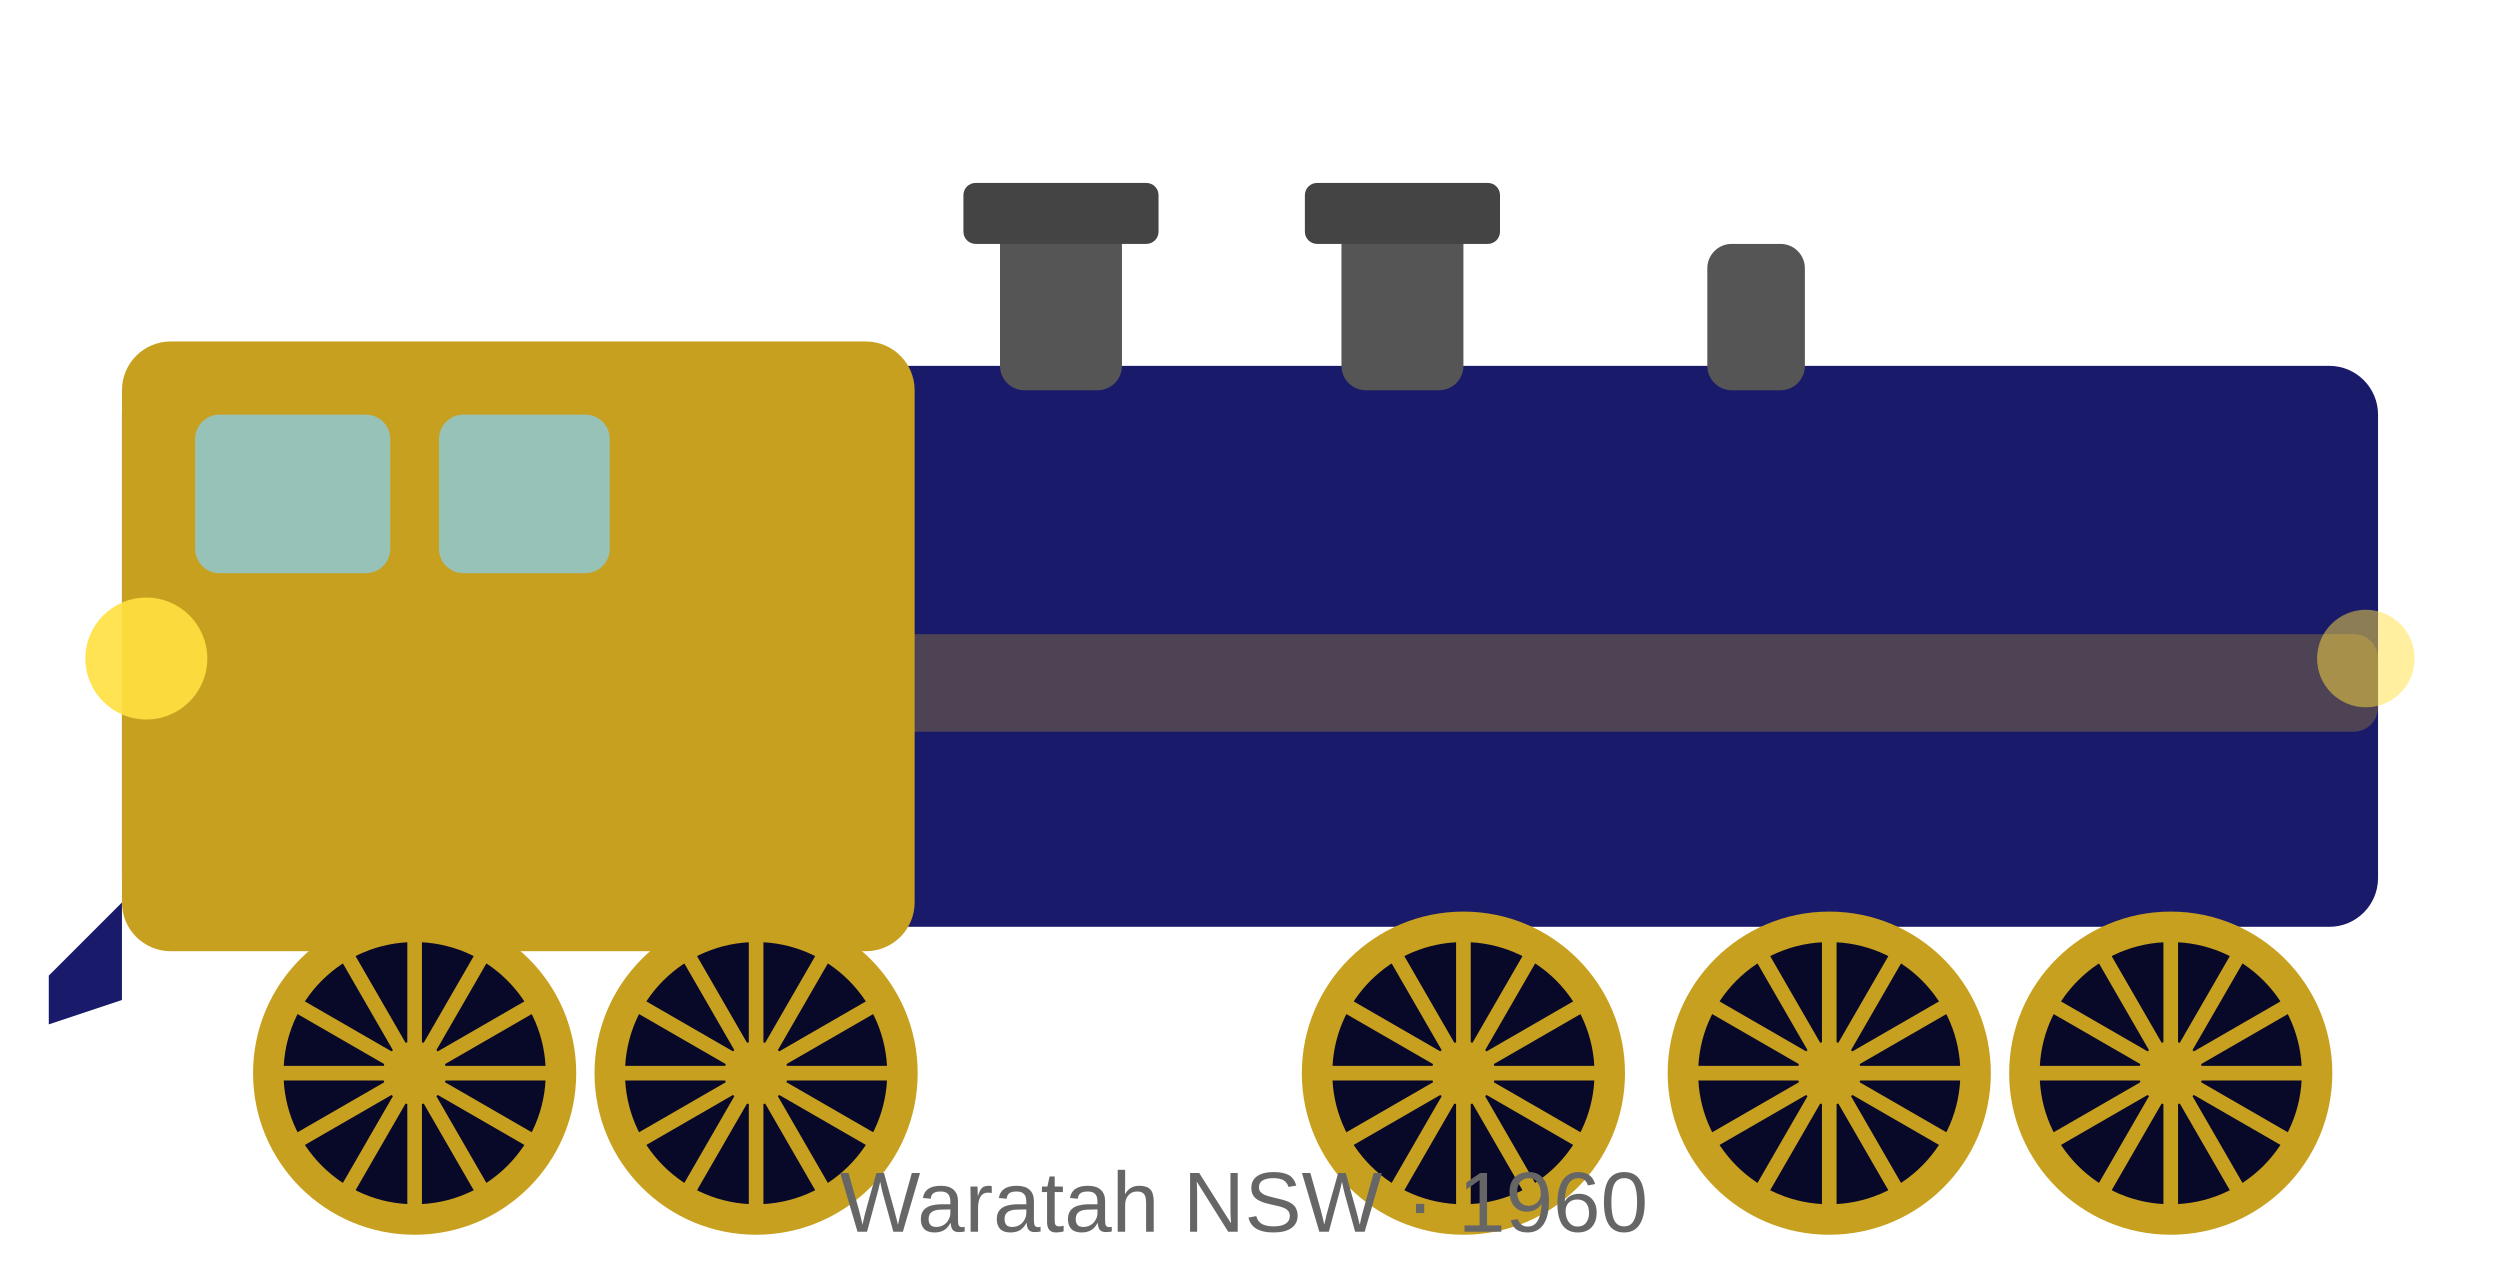
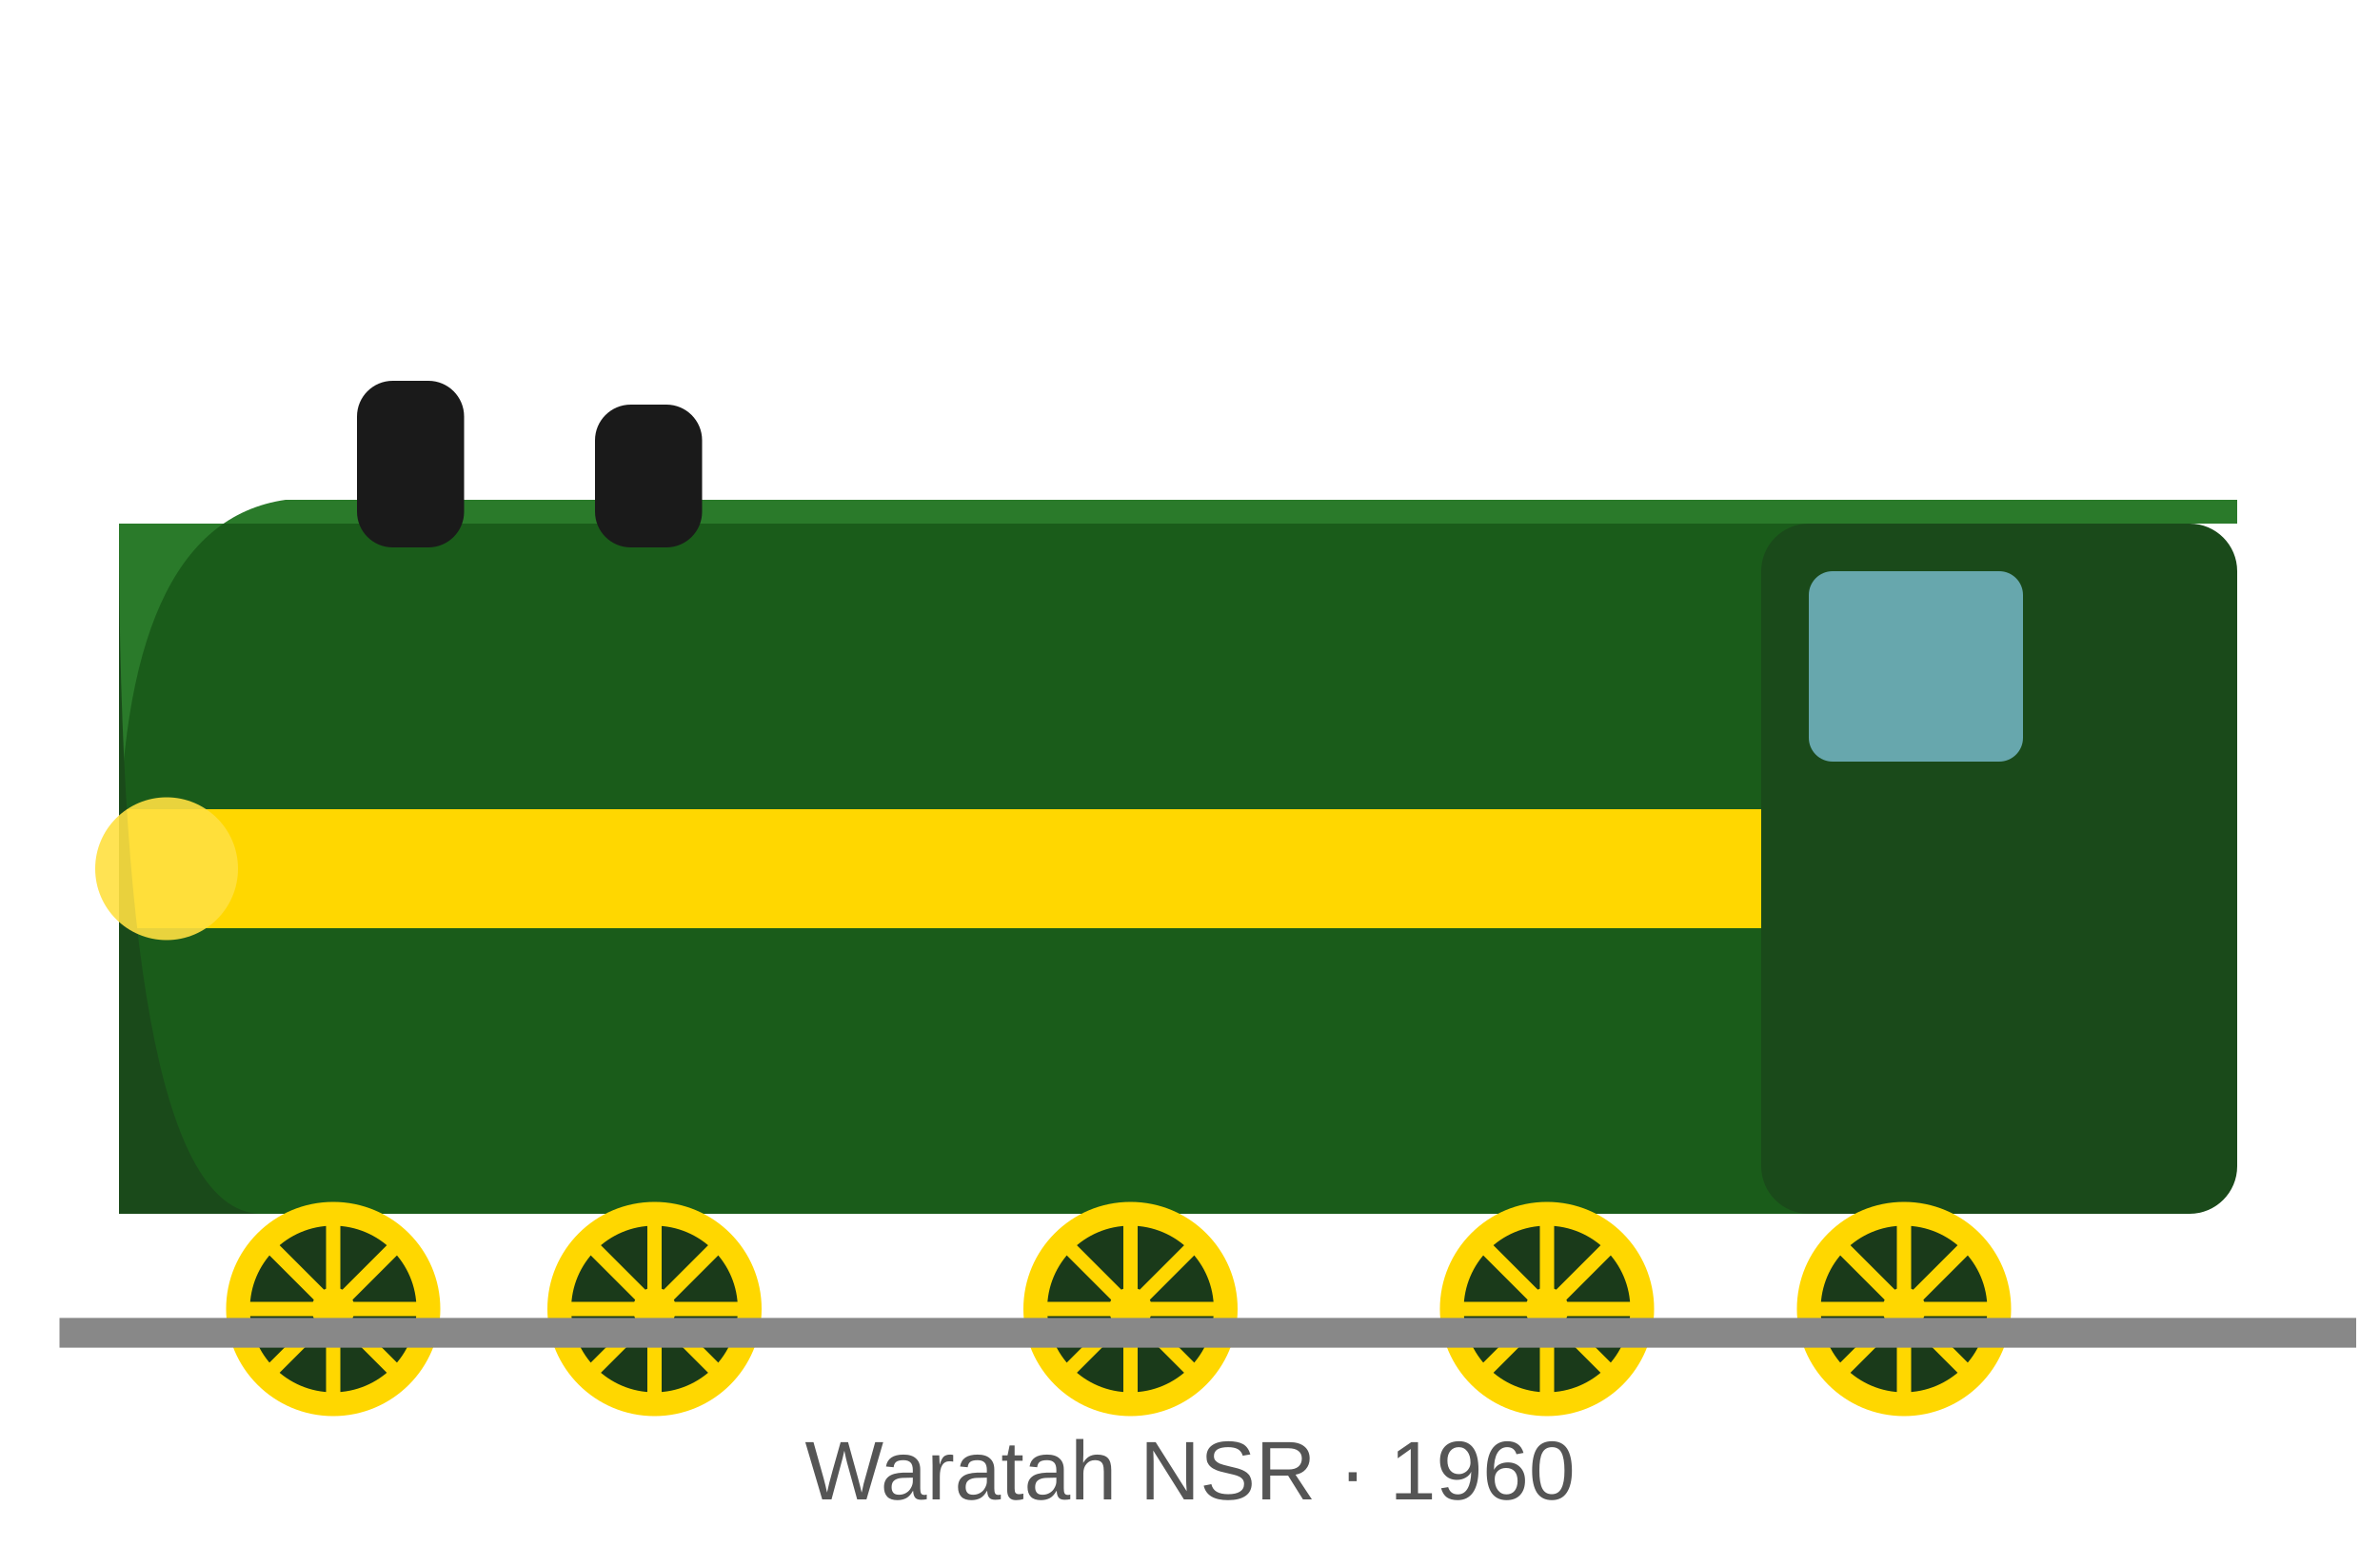
- <svg xmlns="http://www.w3.org/2000/svg" viewBox="0 0 205 105" width="205" height="105">
-   <rect x="10" y="30" width="185" height="46" rx="4" fill="#1A1A6B" />
-   <rect x="10" y="28" width="65" height="50" rx="4" fill="#C8A020" />
-   <rect x="16" y="34" width="16" height="13" rx="2" fill="#87CEEB" opacity="0.75" />
-   <rect x="36" y="34" width="14" height="13" rx="2" fill="#87CEEB" opacity="0.75" />
-   <rect x="82" y="18" width="10" height="14" rx="2" fill="#555" />
-   <rect x="79" y="15" width="16" height="5" rx="1" fill="#444" />
-   <rect x="110" y="18" width="10" height="14" rx="2" fill="#555" />
-   <rect x="107" y="15" width="16" height="5" rx="1" fill="#444" />
-   <rect x="140" y="20" width="8" height="12" rx="2" fill="#555" />
-   <rect x="12" y="52" width="183" height="8" rx="2" fill="#C8A020" opacity="0.3" />
-   <circle cx="12" cy="54" r="5" fill="#FFE040" opacity="0.9" />
-   <circle cx="194" cy="54" r="4" fill="#FFE040" opacity="0.5" />
-   <path d="M10,74 L4,80 L4,84 L10,82Z" fill="#1A1A6B" />
-   <circle cx="34" cy="88" r="12" fill="#080828" stroke="#C8A020" stroke-width="2.5" />
-   <line x1="46.0" y1="88.0" x2="22.0" y2="88.0" stroke="#C8A020" stroke-width="1.2" />
-   <line x1="44.4" y1="94.0" x2="23.6" y2="82.0" stroke="#C8A020" stroke-width="1.2" />
-   <line x1="40.0" y1="98.4" x2="28.0" y2="77.6" stroke="#C8A020" stroke-width="1.2" />
-   <line x1="34.0" y1="100.0" x2="34.0" y2="76.0" stroke="#C8A020" stroke-width="1.2" />
-   <line x1="28.0" y1="98.4" x2="40.0" y2="77.6" stroke="#C8A020" stroke-width="1.2" />
-   <line x1="23.6" y1="94.0" x2="44.4" y2="82.0" stroke="#C8A020" stroke-width="1.2" />
-   <circle cx="34" cy="88" r="2.6" fill="#C8A020" />
-   <circle cx="62" cy="88" r="12" fill="#080828" stroke="#C8A020" stroke-width="2.5" />
-   <line x1="74.0" y1="88.0" x2="50.0" y2="88.0" stroke="#C8A020" stroke-width="1.2" />
-   <line x1="72.4" y1="94.0" x2="51.6" y2="82.0" stroke="#C8A020" stroke-width="1.2" />
-   <line x1="68.0" y1="98.4" x2="56.0" y2="77.6" stroke="#C8A020" stroke-width="1.2" />
-   <line x1="62.0" y1="100.0" x2="62.0" y2="76.0" stroke="#C8A020" stroke-width="1.2" />
-   <line x1="56.0" y1="98.4" x2="68.0" y2="77.6" stroke="#C8A020" stroke-width="1.2" />
-   <line x1="51.6" y1="94.0" x2="72.4" y2="82.0" stroke="#C8A020" stroke-width="1.2" />
-   <circle cx="62" cy="88" r="2.6" fill="#C8A020" />
-   <circle cx="120" cy="88" r="12" fill="#080828" stroke="#C8A020" stroke-width="2.5" />
-   <line x1="132.0" y1="88.0" x2="108.0" y2="88.0" stroke="#C8A020" stroke-width="1.2" />
-   <line x1="130.4" y1="94.0" x2="109.6" y2="82.0" stroke="#C8A020" stroke-width="1.2" />
-   <line x1="126.0" y1="98.4" x2="114.0" y2="77.6" stroke="#C8A020" stroke-width="1.2" />
-   <line x1="120.0" y1="100.0" x2="120.0" y2="76.0" stroke="#C8A020" stroke-width="1.2" />
-   <line x1="114.0" y1="98.4" x2="126.0" y2="77.6" stroke="#C8A020" stroke-width="1.2" />
-   <line x1="109.6" y1="94.0" x2="130.4" y2="82.0" stroke="#C8A020" stroke-width="1.2" />
-   <circle cx="120" cy="88" r="2.6" fill="#C8A020" />
-   <circle cx="150" cy="88" r="12" fill="#080828" stroke="#C8A020" stroke-width="2.5" />
-   <line x1="162.0" y1="88.0" x2="138.0" y2="88.0" stroke="#C8A020" stroke-width="1.2" />
-   <line x1="160.4" y1="94.0" x2="139.6" y2="82.0" stroke="#C8A020" stroke-width="1.2" />
-   <line x1="156.0" y1="98.4" x2="144.0" y2="77.6" stroke="#C8A020" stroke-width="1.2" />
-   <line x1="150.0" y1="100.0" x2="150.0" y2="76.0" stroke="#C8A020" stroke-width="1.2" />
-   <line x1="144.0" y1="98.4" x2="156.0" y2="77.6" stroke="#C8A020" stroke-width="1.2" />
-   <line x1="139.6" y1="94.0" x2="160.4" y2="82.0" stroke="#C8A020" stroke-width="1.2" />
-   <circle cx="150" cy="88" r="2.6" fill="#C8A020" />
-   <circle cx="178" cy="88" r="12" fill="#080828" stroke="#C8A020" stroke-width="2.5" />
-   <line x1="190.0" y1="88.0" x2="166.0" y2="88.0" stroke="#C8A020" stroke-width="1.2" />
-   <line x1="188.4" y1="94.0" x2="167.6" y2="82.0" stroke="#C8A020" stroke-width="1.2" />
-   <line x1="184.0" y1="98.4" x2="172.0" y2="77.6" stroke="#C8A020" stroke-width="1.2" />
-   <line x1="178.0" y1="100.0" x2="178.0" y2="76.0" stroke="#C8A020" stroke-width="1.2" />
-   <line x1="172.0" y1="98.4" x2="184.0" y2="77.6" stroke="#C8A020" stroke-width="1.2" />
-   <line x1="167.6" y1="94.0" x2="188.4" y2="82.0" stroke="#C8A020" stroke-width="1.2" />
-   <circle cx="178" cy="88" r="2.6" fill="#C8A020" />
-   <text x="102" y="101" font-family="Arial,sans-serif" font-size="7" fill="#666" text-anchor="middle">Waratah NSW · 1960</text>
+ <svg xmlns="http://www.w3.org/2000/svg" viewBox="0 0 200 130" width="200" height="130">
+   <rect x="10" y="44" width="178" height="58" rx="6" fill="#1a5c1a" />
+   <path d="M10,73 Q10,44 24,42 L188,42 L188,44 L10,44 Z" fill="#2a7a2a" />
+   <rect x="10" y="68" width="178" height="10" fill="#FFD700" />
+   <rect x="148" y="44" width="40" height="58" rx="4" fill="#1a4a1a" />
+   <rect x="152" y="48" width="18" height="16" rx="2" fill="#87CEEB" opacity="0.7" />
+   <path d="M10,44 Q10,102 22,102 L10,102 Z" fill="#1a4a1a" />
+   <circle cx="14" cy="73" r="6" fill="#FFE040" opacity="0.9" />
+   <rect x="30" y="32" width="9" height="14" rx="3" fill="#1a1a1a" />
+   <rect x="50" y="34" width="9" height="12" rx="3" fill="#1a1a1a" />
+   <circle cx="28" cy="110" r="8" fill="#1a3a1a" stroke="#FFD700" stroke-width="2" />
+   <line x1="36.0" y1="110.0" x2="20.0" y2="110.0" stroke="#FFD700" stroke-width="1.2" />
+   <line x1="33.7" y1="115.7" x2="22.3" y2="104.3" stroke="#FFD700" stroke-width="1.2" />
+   <line x1="28.0" y1="118.0" x2="28.0" y2="102.0" stroke="#FFD700" stroke-width="1.2" />
+   <line x1="22.3" y1="115.7" x2="33.7" y2="104.3" stroke="#FFD700" stroke-width="1.2" />
+   <circle cx="28" cy="110" r="1.8" fill="#FFD700" />
+   <circle cx="55" cy="110" r="8" fill="#1a3a1a" stroke="#FFD700" stroke-width="2" />
+   <line x1="63.0" y1="110.0" x2="47.0" y2="110.0" stroke="#FFD700" stroke-width="1.2" />
+   <line x1="60.7" y1="115.7" x2="49.3" y2="104.3" stroke="#FFD700" stroke-width="1.2" />
+   <line x1="55.0" y1="118.0" x2="55.0" y2="102.0" stroke="#FFD700" stroke-width="1.2" />
+   <line x1="49.3" y1="115.7" x2="60.7" y2="104.3" stroke="#FFD700" stroke-width="1.2" />
+   <circle cx="55" cy="110" r="1.8" fill="#FFD700" />
+   <circle cx="95" cy="110" r="8" fill="#1a3a1a" stroke="#FFD700" stroke-width="2" />
+   <line x1="103.0" y1="110.0" x2="87.0" y2="110.0" stroke="#FFD700" stroke-width="1.2" />
+   <line x1="100.7" y1="115.7" x2="89.3" y2="104.3" stroke="#FFD700" stroke-width="1.2" />
+   <line x1="95.0" y1="118.0" x2="95.0" y2="102.0" stroke="#FFD700" stroke-width="1.2" />
+   <line x1="89.3" y1="115.7" x2="100.7" y2="104.3" stroke="#FFD700" stroke-width="1.2" />
+   <circle cx="95" cy="110" r="1.8" fill="#FFD700" />
+   <circle cx="130" cy="110" r="8" fill="#1a3a1a" stroke="#FFD700" stroke-width="2" />
+   <line x1="138.0" y1="110.0" x2="122.0" y2="110.0" stroke="#FFD700" stroke-width="1.2" />
+   <line x1="135.7" y1="115.7" x2="124.3" y2="104.3" stroke="#FFD700" stroke-width="1.2" />
+   <line x1="130.0" y1="118.0" x2="130.0" y2="102.0" stroke="#FFD700" stroke-width="1.2" />
+   <line x1="124.3" y1="115.7" x2="135.7" y2="104.3" stroke="#FFD700" stroke-width="1.2" />
+   <circle cx="130" cy="110" r="1.8" fill="#FFD700" />
+   <circle cx="160" cy="110" r="8" fill="#1a3a1a" stroke="#FFD700" stroke-width="2" />
+   <line x1="168.0" y1="110.0" x2="152.0" y2="110.0" stroke="#FFD700" stroke-width="1.2" />
+   <line x1="165.7" y1="115.7" x2="154.3" y2="104.3" stroke="#FFD700" stroke-width="1.2" />
+   <line x1="160.0" y1="118.0" x2="160.0" y2="102.0" stroke="#FFD700" stroke-width="1.2" />
+   <line x1="154.3" y1="115.7" x2="165.7" y2="104.3" stroke="#FFD700" stroke-width="1.2" />
+   <circle cx="160" cy="110" r="1.8" fill="#FFD700" />
+   <line x1="5" y1="112" x2="198" y2="112" stroke="#888" stroke-width="2.5" />
+   <text x="100" y="126" font-family="Arial,sans-serif" font-size="7" fill="#555" text-anchor="middle">Waratah NSR · 1960</text>
</svg>
